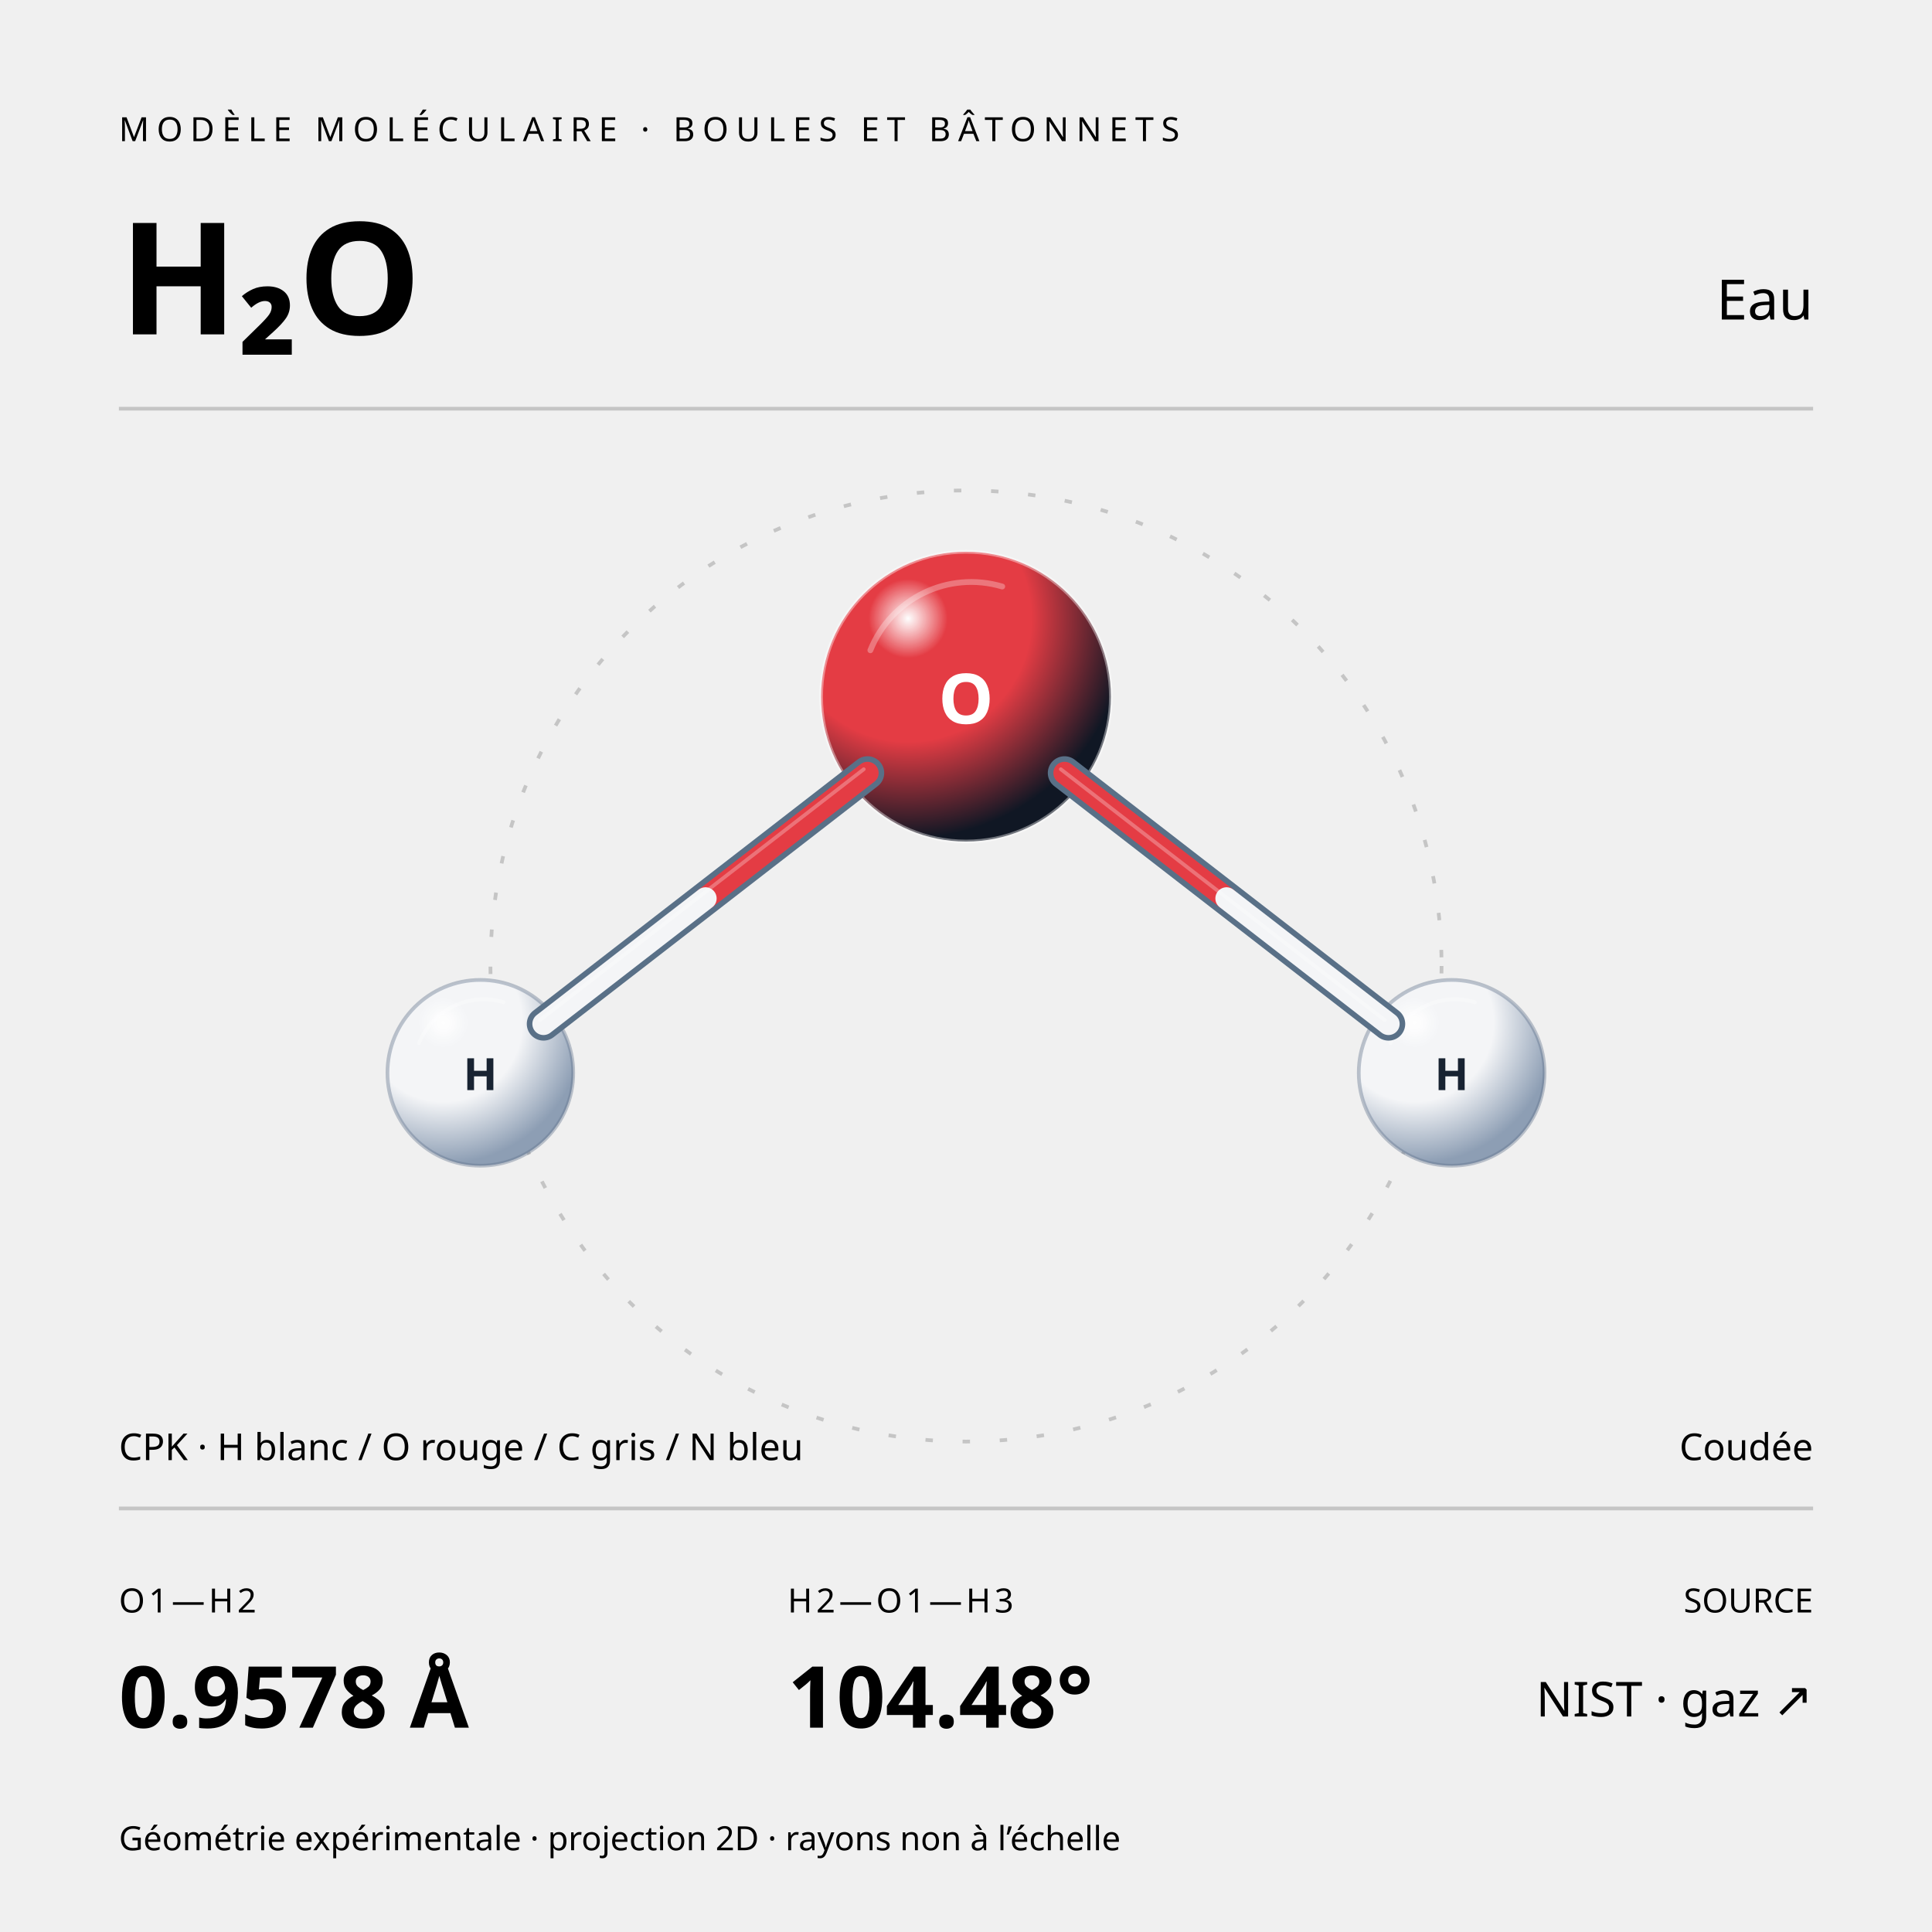
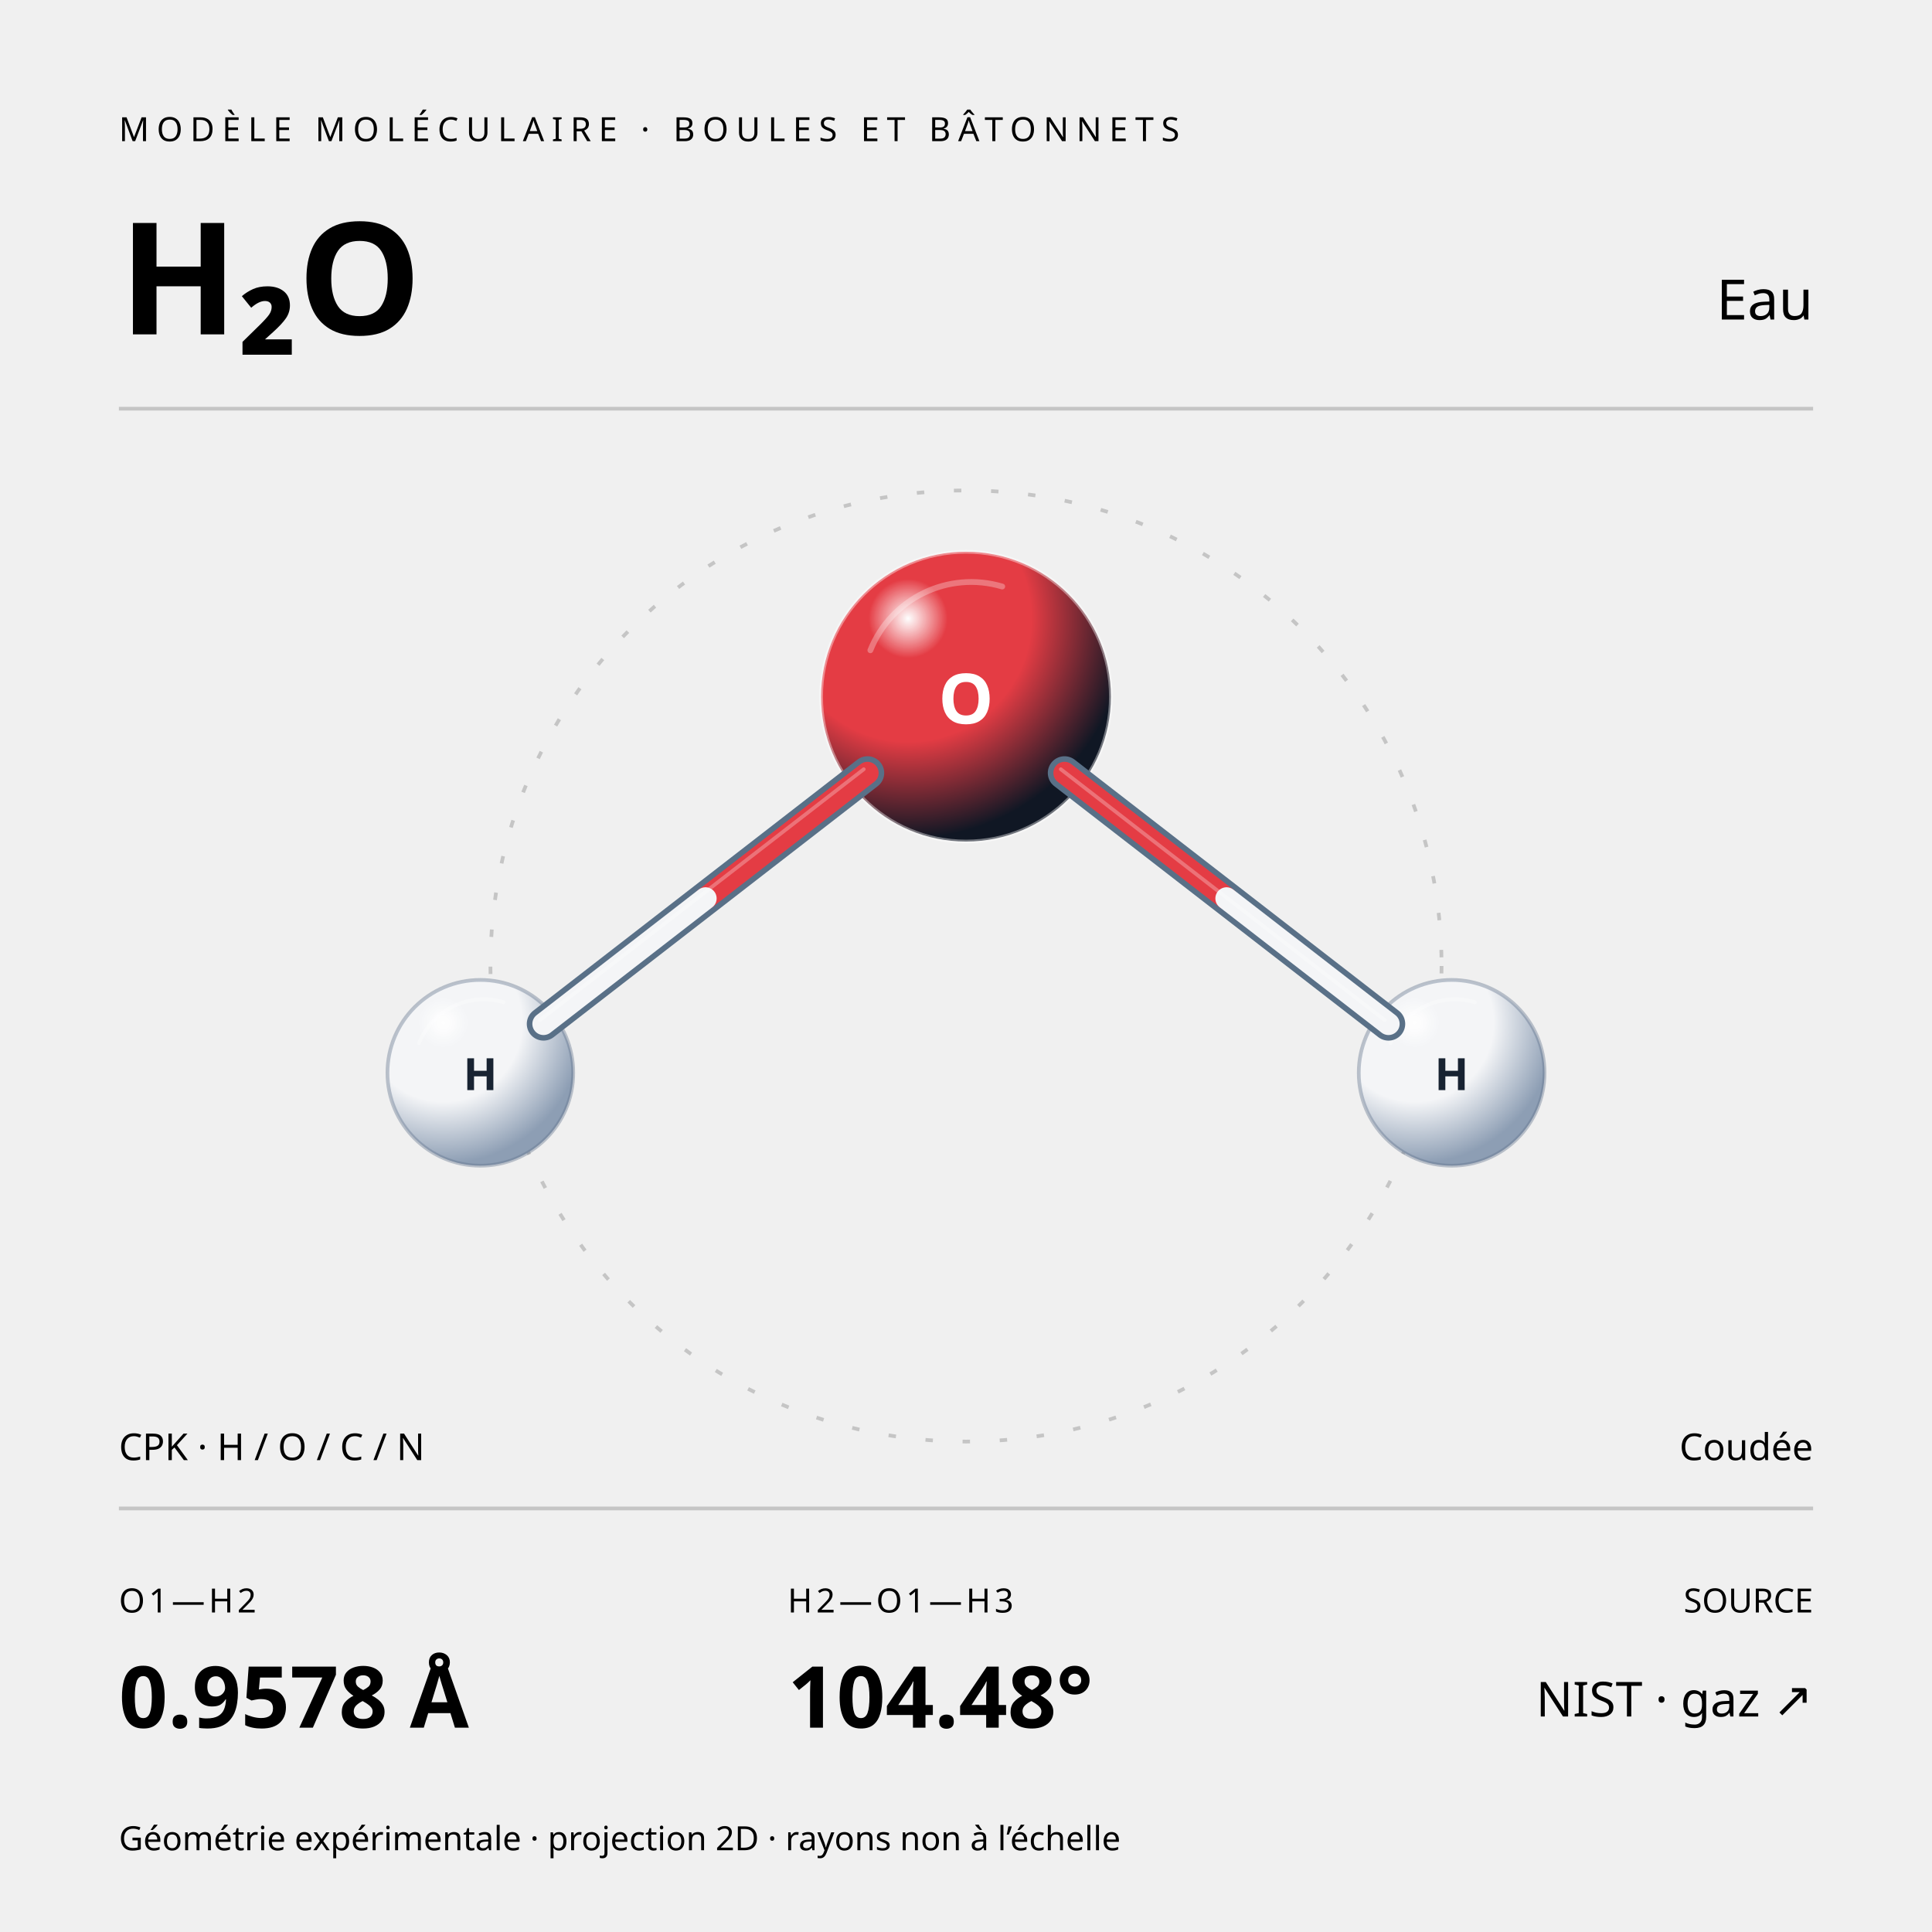
- <svg role="img" aria-label="Eau" data-molecule-status="sourced-geometry" viewBox="0 0 520 520" style="width:100%;height:100%;display:block;font-family:ui-sans-serif,system-ui,sans-serif">
+ <svg role="img" aria-label="Eau" data-motion-active="false" data-molecule-status="sourced-geometry" viewBox="0 0 520 520" style="width:100%;height:100%;display:block;font-family:ui-sans-serif,system-ui,sans-serif">
  <g fill="currentColor">
    <text x="32" y="38" font-size="9" letter-spacing="2" fill="currentColor">MODÈLE MOLÉCULAIRE · BOULES ET BÂTONNETS</text>
    <text x="32" y="90" font-size="42" font-weight="700">H₂O</text>
    <text x="488" y="86" text-anchor="end" font-size="15">Eau</text>
  </g>
  <g stroke="currentColor" stroke-opacity=".18" fill="none">
    <path d="M32 110H488M32 406H488" />
    <circle cx="260" cy="260" r="128" stroke-dasharray="2 8" />
  </g>
  <g transform="translate(260 255)">
    <g data-science-layer="molecule" data-projection="orthographic">
      <g data-molecule-atom="O1" aria-label="O1 O">
        <g data-science-layer="atom-sphere" transform="translate(0 -67.49735)" opacity="1">
          <defs>
            <radialGradient id="sphere-R1d" cx="30%" cy="23%" r="76%">
              <stop stop-color="#ffffff" stop-opacity=".96" />
              <stop offset=".18" stop-color="#e43c44" />
              <stop offset=".56" stop-color="#e43c44" />
              <stop offset="1" stop-color="#101724" />
            </radialGradient>
          </defs>
          <circle r="39" fill="url(#sphere-R1d)" stroke="#ffffff" stroke-opacity=".4" stroke-width="1" />
          <path d="M-25.74 -12.48 A29.25 29.25 0 0 1 9.75 -29.64" fill="none" stroke="#fff" stroke-opacity=".3" stroke-width="1.56" stroke-linecap="round" />
          <text text-anchor="middle" dominant-baseline="central" fill="#ffffff" font-size="18.72" font-weight="650" font-family="ui-sans-serif,system-ui,sans-serif">O</text>
        </g>
      </g>
      <g data-molecule-atom="H2" aria-label="H2 H">
        <g data-science-layer="atom-sphere" transform="translate(130.7135 33.74867)" opacity="1">
          <defs>
            <radialGradient id="sphere-R2d" cx="30%" cy="23%" r="76%">
              <stop stop-color="#ffffff" stop-opacity=".96" />
              <stop offset=".18" stop-color="#f4f5f7" />
              <stop offset=".56" stop-color="#f4f5f7" />
              <stop offset="1" stop-color="#8d9eb4" />
            </radialGradient>
          </defs>
          <circle r="25" fill="url(#sphere-R2d)" stroke="#62758d" stroke-opacity=".4" stroke-width="1" />
          <path d="M-16.5 -8 A18.75 18.75 0 0 1 6.25 -19" fill="none" stroke="#fff" stroke-opacity=".3" stroke-width="1" stroke-linecap="round" />
          <text text-anchor="middle" dominant-baseline="central" fill="#182332" font-size="12" font-weight="650" font-family="ui-sans-serif,system-ui,sans-serif">H</text>
        </g>
      </g>
      <g data-molecule-atom="H3" aria-label="H3 H">
        <g data-science-layer="atom-sphere" transform="translate(-130.7135 33.74867)" opacity="1">
          <defs>
            <radialGradient id="sphere-R3d" cx="30%" cy="23%" r="76%">
              <stop stop-color="#ffffff" stop-opacity=".96" />
              <stop offset=".18" stop-color="#f4f5f7" />
              <stop offset=".56" stop-color="#f4f5f7" />
              <stop offset="1" stop-color="#8d9eb4" />
            </radialGradient>
          </defs>
          <circle r="25" fill="url(#sphere-R3d)" stroke="#62758d" stroke-opacity=".4" stroke-width="1" />
          <path d="M-16.5 -8 A18.75 18.75 0 0 1 6.25 -19" fill="none" stroke="#fff" stroke-opacity=".3" stroke-width="1" stroke-linecap="round" />
          <text text-anchor="middle" dominant-baseline="central" fill="#182332" font-size="12" font-weight="650" font-family="ui-sans-serif,system-ui,sans-serif">H</text>
        </g>
      </g>
      <g data-molecule-bond="O1-H2" data-bond-order="1">
        <g stroke-linecap="round">
          <path d="M26.516 -46.959L113.716 20.583" stroke="#597087" stroke-width="9" />
          <path d="M26.516 -46.959L70.116 -13.188" stroke="#e43c44" stroke-width="6" />
          <path d="M70.116 -13.188L113.716 20.583" stroke="#f4f5f7" stroke-width="6" />
          <path d="M25.516 -47.959L112.716 19.583" stroke="#fff" stroke-opacity=".28" stroke-width="1" />
        </g>
      </g>
      <g data-molecule-bond="O1-H3" data-bond-order="1">
        <g stroke-linecap="round">
          <path d="M-26.516 -46.959L-113.716 20.583" stroke="#597087" stroke-width="9" />
          <path d="M-26.516 -46.959L-70.116 -13.188" stroke="#e43c44" stroke-width="6" />
          <path d="M-70.116 -13.188L-113.716 20.583" stroke="#f4f5f7" stroke-width="6" />
          <path d="M-27.516 -47.959L-114.716 19.583" stroke="#fff" stroke-opacity=".28" stroke-width="1" />
        </g>
      </g>
    </g>
  </g>
  <g fill="currentColor" font-size="10">
-     <text x="32" y="393">CPK · H blanc / O rouge / C gris / N bleu</text>
+     <text x="32" y="393">CPK · H / O / C / N</text>
    <text x="488" y="393" text-anchor="end">Coudée</text>
  </g>
  <g fill="currentColor">
    <text x="32" y="434" font-size="9" letter-spacing="1" fill="currentColor">O1—H2</text>
    <text x="32" y="465" font-size="23" font-weight="600">0.9578 Å</text>
    <text x="212" y="434" font-size="9" letter-spacing="1" fill="currentColor">H2—O1—H3</text>
    <text x="212" y="465" font-size="23" font-weight="600">104.48°</text>
    <text x="488" y="434" text-anchor="end" font-size="9" fill="currentColor">SOURCE</text>
    <a href="https://cccbdb.nist.gov/exp2x.asp?casno=7732185&amp;charge=0" target="_blank" rel="noreferrer">
      <text x="488" y="462" text-anchor="end" fill="currentColor" font-size="13">NIST · gaz ↗</text>
    </a>
  </g>
  <text x="32" y="498" fill="currentColor" font-size="9">Géométrie expérimentale · projection 2D · rayons non à l’échelle</text>
</svg>
